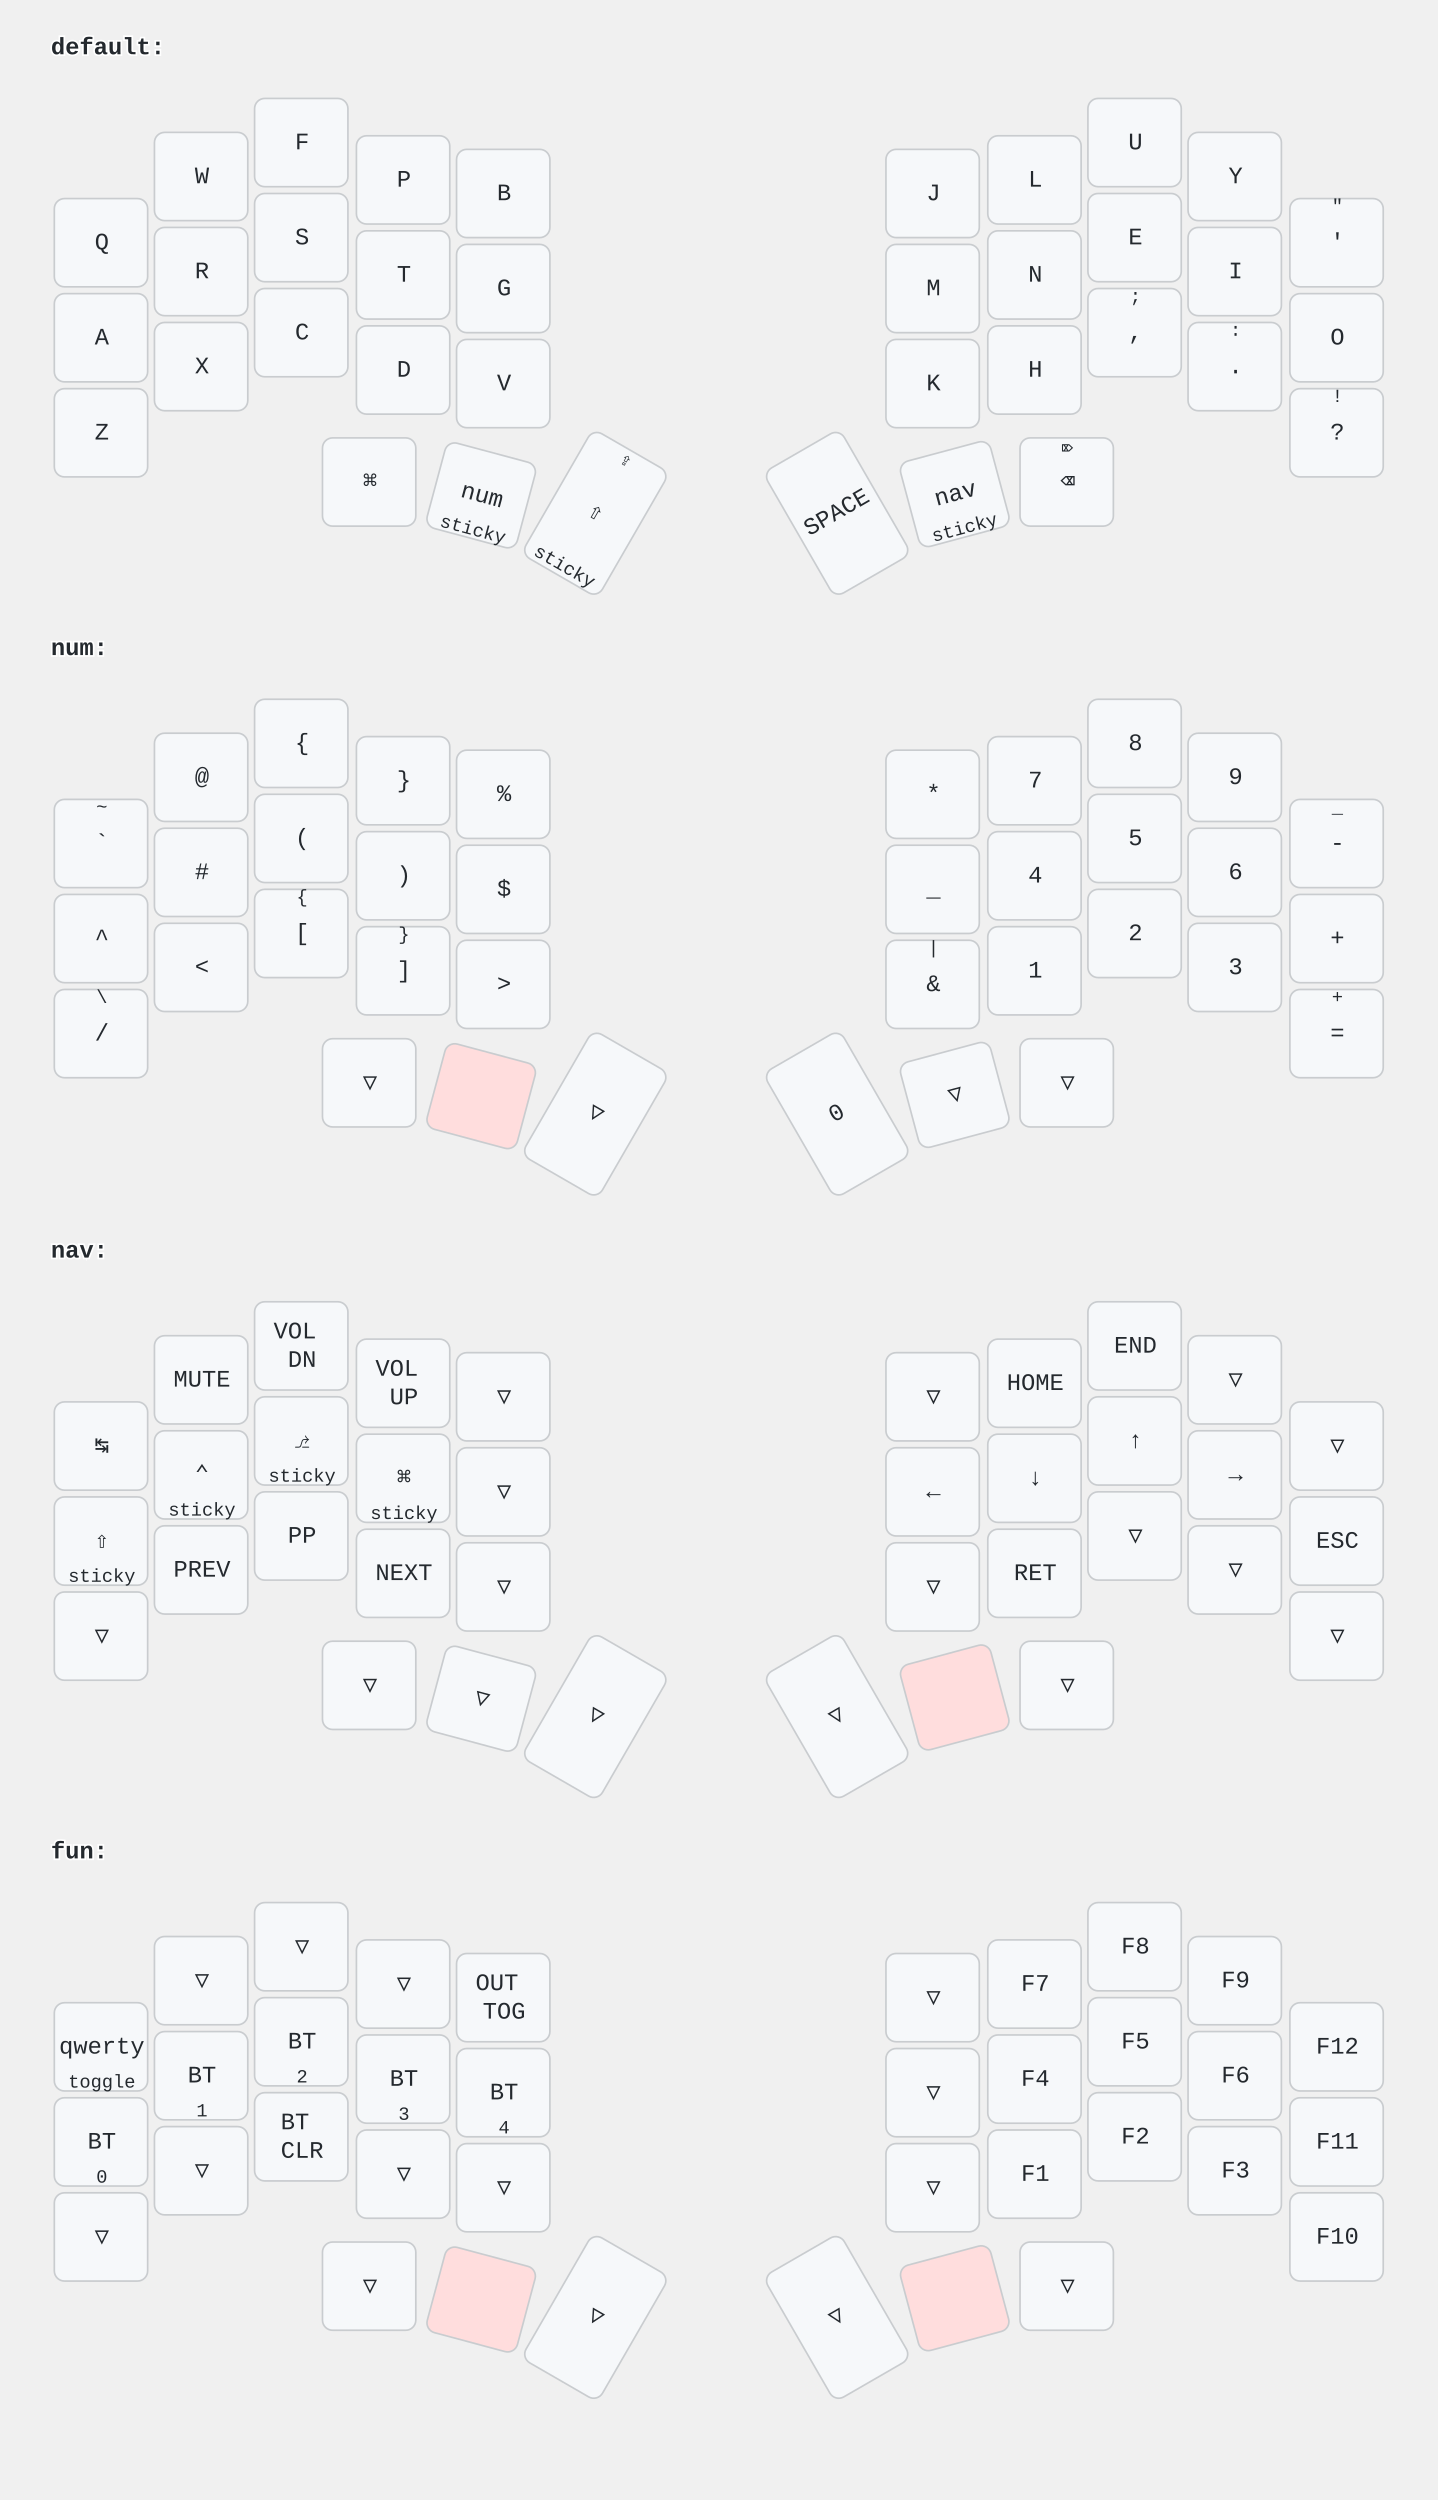
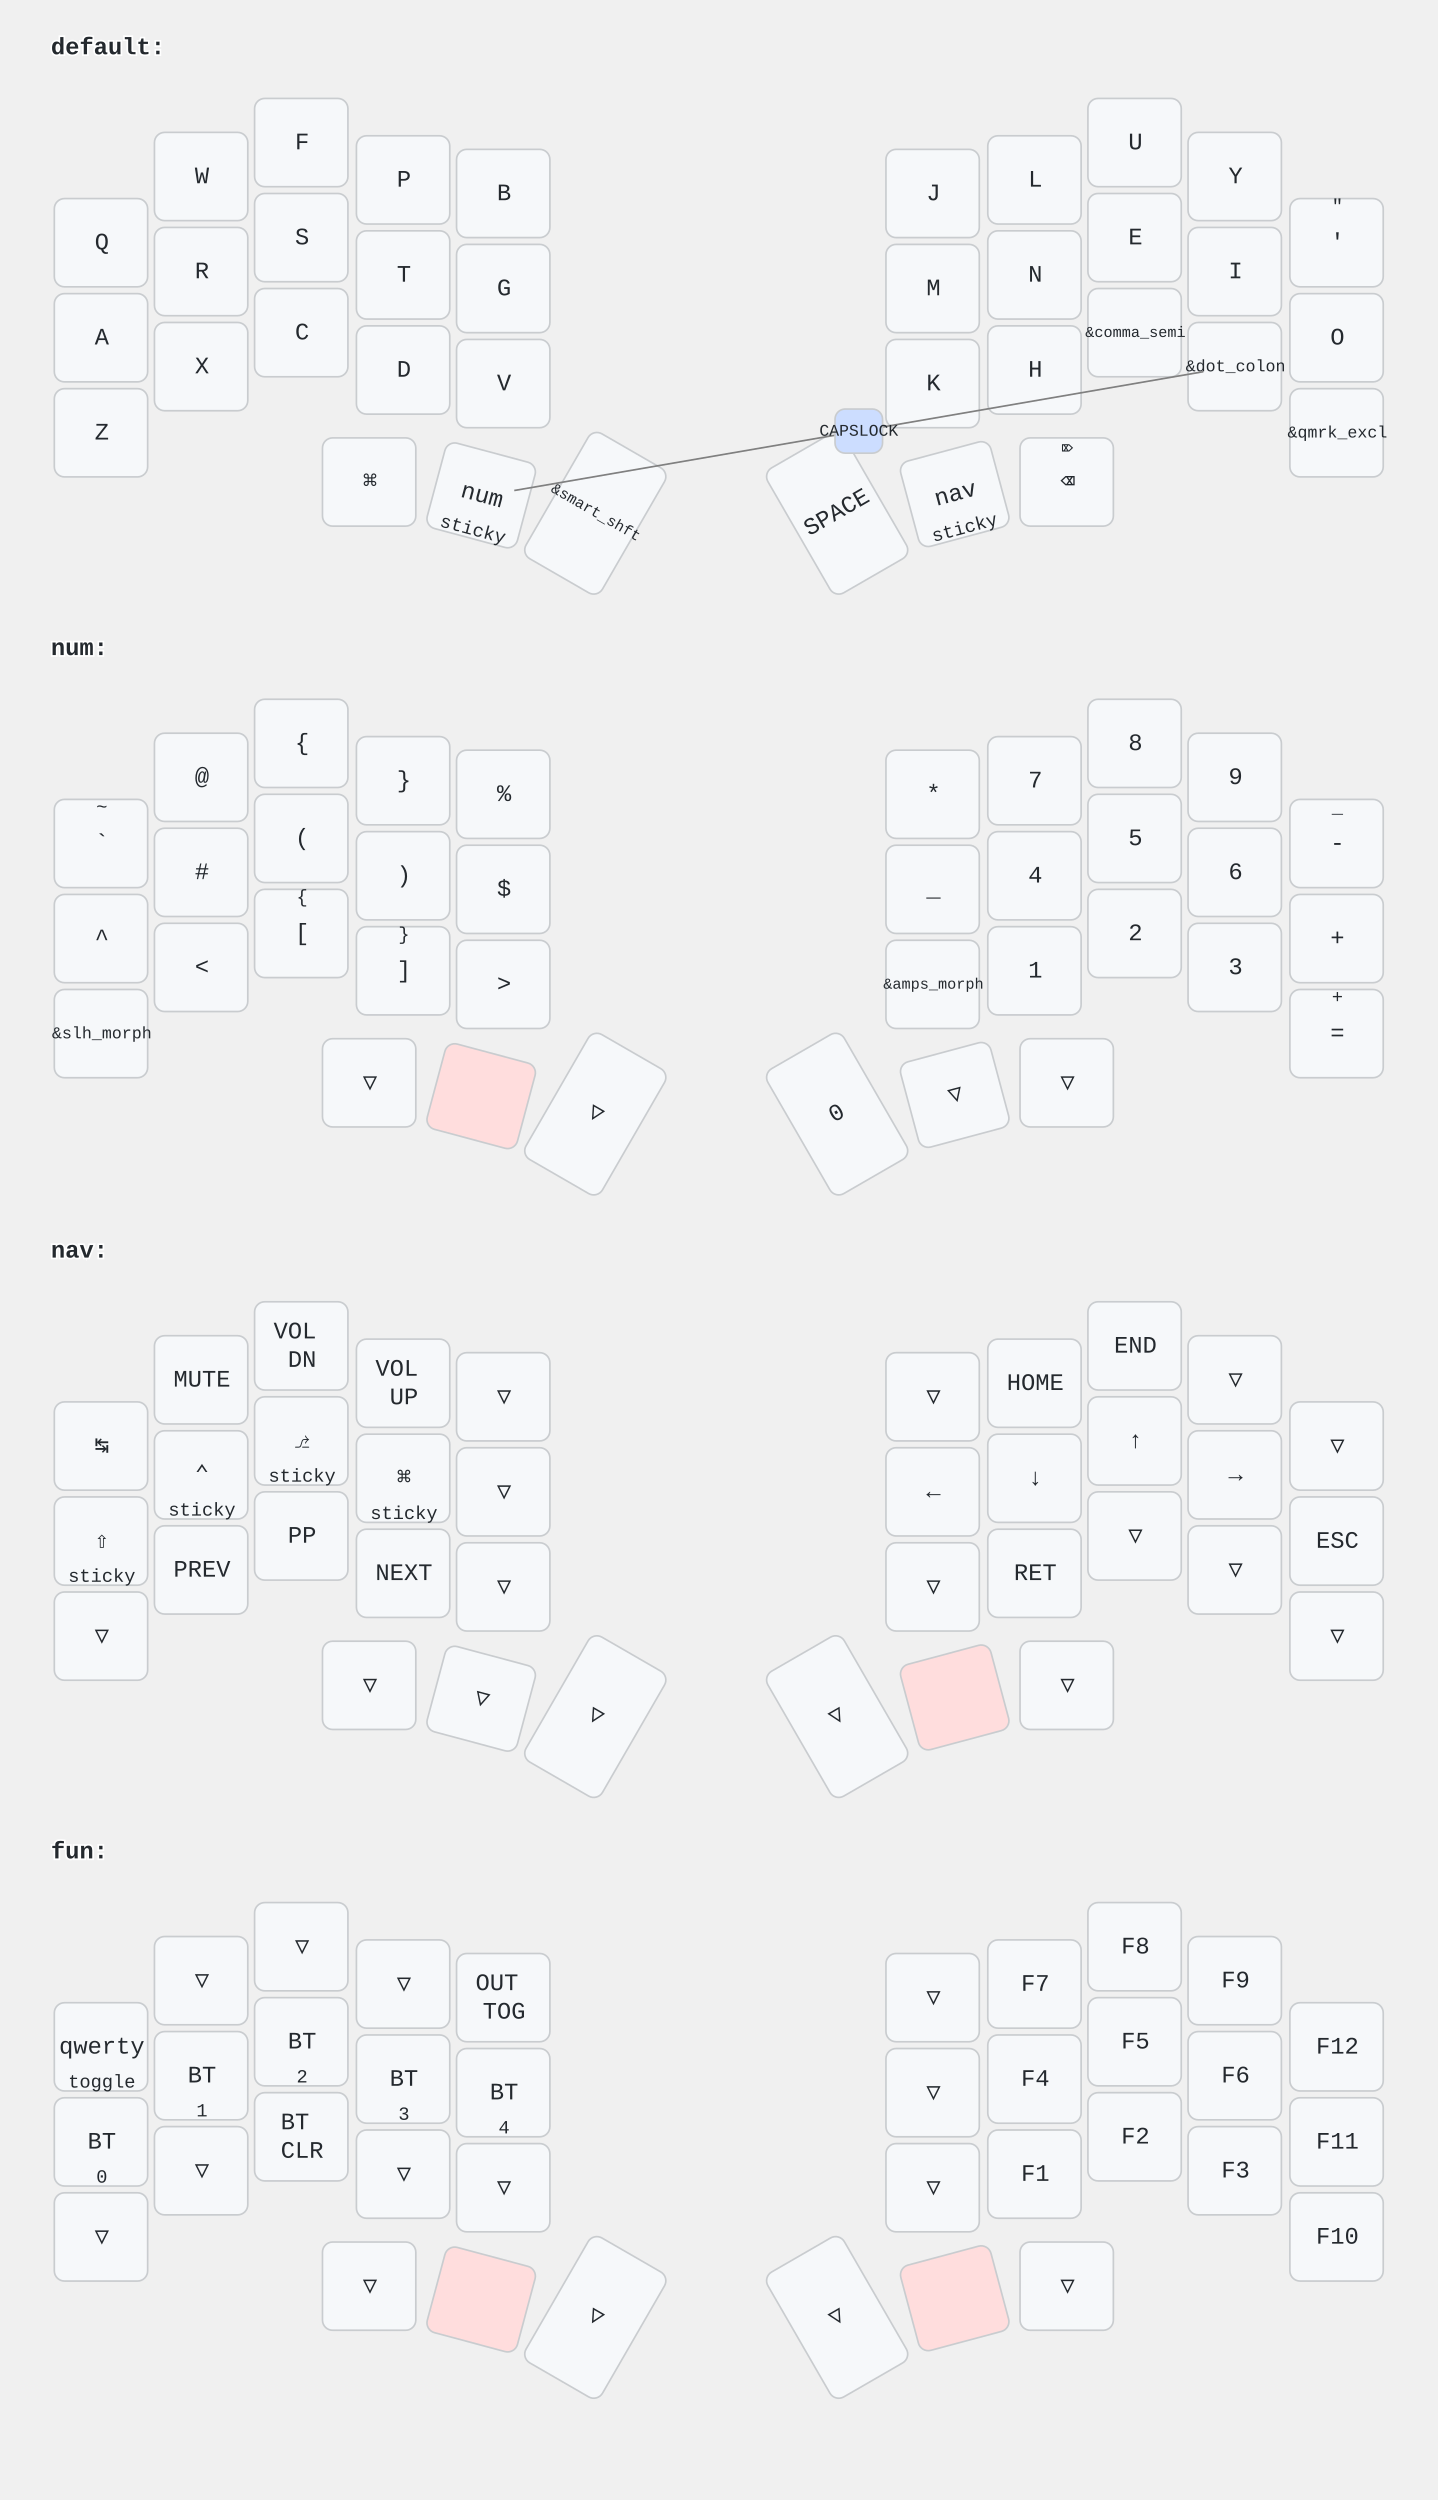
<svg xmlns="http://www.w3.org/2000/svg" width="847" height="1473" viewBox="0 0 847 1473" class="keymap">
  <style>/* font and background color specifications */
svg {
    font-family: SFMono-Regular,Consolas,Liberation Mono,Menlo,monospace;
    font-size: 14px;
    font-kerning: normal;
    text-rendering: optimizeLegibility;
    fill: #24292e;
}

/* default key styling */
rect {
    fill: #f6f8fa;
    stroke: #c9cccf;
    stroke-width: 1;
}

/* color accent for combo boxes */
rect.combo {
    fill: #cdf;
}

/* color accent for held keys */
rect.held, rect.combo.held {
    fill: #fdd;
}

/* color accent for ghost (optional) keys */
rect.ghost, rect.combo.ghost {
    fill: #ddd;
}

text {
    text-anchor: middle;
    dominant-baseline: middle;
}

/* styling for layer labels */
text.label {
    font-weight: bold;
    text-anchor: start;
    stroke: white;
    stroke-width: 2;
    paint-order: stroke;
}

/* styling for combo tap, and key hold/shifted label text */
text.combo, text.hold, text.shifted {
    font-size: 11px;
}

text.hold {
    text-anchor: middle;
    dominant-baseline: auto;
}

text.shifted {
    text-anchor: middle;
    dominant-baseline: hanging;
}

/* styling for hold/shifted label text in combo box */
text.combo.hold, text.combo.shifted {
    font-size: 8px;
}

/* styling for combo dendrons */
path {
    stroke-width: 1;
    stroke: gray;
    fill: none;
}
</style>
  <g transform="translate(30, 0)" class="layer-default">
    <text x="0" y="28" class="label">default:</text>
    <g transform="translate(0, 56)">
      <g transform="translate(30, 87)" class="key keypos-0">
        <rect rx="6" ry="6" x="-28" y="-26" width="55" height="52" class="key" />
        <text x="0" y="0" class="key tap">Q</text>
      </g>
      <g transform="translate(89, 48)" class="key keypos-1">
        <rect rx="6" ry="6" x="-28" y="-26" width="55" height="52" class="key" />
        <text x="0" y="0" class="key tap">W</text>
      </g>
      <g transform="translate(148, 28)" class="key keypos-2">
        <rect rx="6" ry="6" x="-28" y="-26" width="55" height="52" class="key" />
        <text x="0" y="0" class="key tap">F</text>
      </g>
      <g transform="translate(208, 50)" class="key keypos-3">
        <rect rx="6" ry="6" x="-28" y="-26" width="55" height="52" class="key" />
        <text x="0" y="0" class="key tap">P</text>
      </g>
      <g transform="translate(267, 58)" class="key keypos-4">
        <rect rx="6" ry="6" x="-28" y="-26" width="55" height="52" class="key" />
        <text x="0" y="0" class="key tap">B</text>
      </g>
      <g transform="translate(520, 58)" class="key keypos-5">
        <rect rx="6" ry="6" x="-28" y="-26" width="55" height="52" class="key" />
        <text x="0" y="0" class="key tap">J</text>
      </g>
      <g transform="translate(580, 50)" class="key keypos-6">
        <rect rx="6" ry="6" x="-28" y="-26" width="55" height="52" class="key" />
        <text x="0" y="0" class="key tap">L</text>
      </g>
      <g transform="translate(639, 28)" class="key keypos-7">
        <rect rx="6" ry="6" x="-28" y="-26" width="55" height="52" class="key" />
        <text x="0" y="0" class="key tap">U</text>
      </g>
      <g transform="translate(698, 48)" class="key keypos-8">
        <rect rx="6" ry="6" x="-28" y="-26" width="55" height="52" class="key" />
        <text x="0" y="0" class="key tap">Y</text>
      </g>
      <g transform="translate(758, 87)" class="key keypos-9">
        <rect rx="6" ry="6" x="-28" y="-26" width="55" height="52" class="key" />
        <text x="0" y="0" class="key tap">'</text>
        <text x="0" y="-24" class="key shifted">"</text>
      </g>
      <g transform="translate(30, 143)" class="key keypos-10">
        <rect rx="6" ry="6" x="-28" y="-26" width="55" height="52" class="key" />
        <text x="0" y="0" class="key tap">A</text>
      </g>
      <g transform="translate(89, 104)" class="key keypos-11">
        <rect rx="6" ry="6" x="-28" y="-26" width="55" height="52" class="key" />
        <text x="0" y="0" class="key tap">R</text>
      </g>
      <g transform="translate(148, 84)" class="key keypos-12">
        <rect rx="6" ry="6" x="-28" y="-26" width="55" height="52" class="key" />
        <text x="0" y="0" class="key tap">S</text>
      </g>
      <g transform="translate(208, 106)" class="key keypos-13">
        <rect rx="6" ry="6" x="-28" y="-26" width="55" height="52" class="key" />
        <text x="0" y="0" class="key tap">T</text>
      </g>
      <g transform="translate(267, 114)" class="key keypos-14">
        <rect rx="6" ry="6" x="-28" y="-26" width="55" height="52" class="key" />
        <text x="0" y="0" class="key tap">G</text>
      </g>
      <g transform="translate(520, 114)" class="key keypos-15">
        <rect rx="6" ry="6" x="-28" y="-26" width="55" height="52" class="key" />
        <text x="0" y="0" class="key tap">M</text>
      </g>
      <g transform="translate(580, 106)" class="key keypos-16">
        <rect rx="6" ry="6" x="-28" y="-26" width="55" height="52" class="key" />
        <text x="0" y="0" class="key tap">N</text>
      </g>
      <g transform="translate(639, 84)" class="key keypos-17">
        <rect rx="6" ry="6" x="-28" y="-26" width="55" height="52" class="key" />
        <text x="0" y="0" class="key tap">E</text>
      </g>
      <g transform="translate(698, 104)" class="key keypos-18">
        <rect rx="6" ry="6" x="-28" y="-26" width="55" height="52" class="key" />
        <text x="0" y="0" class="key tap">I</text>
      </g>
      <g transform="translate(758, 143)" class="key keypos-19">
        <rect rx="6" ry="6" x="-28" y="-26" width="55" height="52" class="key" />
        <text x="0" y="0" class="key tap">O</text>
      </g>
      <g transform="translate(30, 199)" class="key keypos-20">
        <rect rx="6" ry="6" x="-28" y="-26" width="55" height="52" class="key" />
        <text x="0" y="0" class="key tap">Z</text>
      </g>
      <g transform="translate(89, 160)" class="key keypos-21">
        <rect rx="6" ry="6" x="-28" y="-26" width="55" height="52" class="key" />
        <text x="0" y="0" class="key tap">X</text>
      </g>
      <g transform="translate(148, 140)" class="key keypos-22">
        <rect rx="6" ry="6" x="-28" y="-26" width="55" height="52" class="key" />
        <text x="0" y="0" class="key tap">C</text>
      </g>
      <g transform="translate(208, 162)" class="key keypos-23">
        <rect rx="6" ry="6" x="-28" y="-26" width="55" height="52" class="key" />
        <text x="0" y="0" class="key tap">D</text>
      </g>
      <g transform="translate(267, 170)" class="key keypos-24">
        <rect rx="6" ry="6" x="-28" y="-26" width="55" height="52" class="key" />
        <text x="0" y="0" class="key tap">V</text>
      </g>
      <g transform="translate(520, 170)" class="key keypos-25">
        <rect rx="6" ry="6" x="-28" y="-26" width="55" height="52" class="key" />
        <text x="0" y="0" class="key tap">K</text>
      </g>
      <g transform="translate(580, 162)" class="key keypos-26">
        <rect rx="6" ry="6" x="-28" y="-26" width="55" height="52" class="key" />
        <text x="0" y="0" class="key tap">H</text>
      </g>
      <g transform="translate(639, 140)" class="key keypos-27">
        <rect rx="6" ry="6" x="-28" y="-26" width="55" height="52" class="key" />
-         <text x="0" y="0" class="key tap">,</text>
-         <text x="0" y="-24" class="key shifted">;</text>
+         <text x="0" y="0" class="key tap">
+           <tspan style="font-size: 64%">&amp;comma_semi</tspan>
+         </text>
      </g>
      <g transform="translate(698, 160)" class="key keypos-28">
        <rect rx="6" ry="6" x="-28" y="-26" width="55" height="52" class="key" />
-         <text x="0" y="0" class="key tap">.</text>
-         <text x="0" y="-24" class="key shifted">:</text>
+         <text x="0" y="0" class="key tap">
+           <tspan style="font-size: 70%">&amp;dot_colon</tspan>
+         </text>
      </g>
      <g transform="translate(758, 199)" class="key keypos-29">
        <rect rx="6" ry="6" x="-28" y="-26" width="55" height="52" class="key" />
-         <text x="0" y="0" class="key tap">?</text>
-         <text x="0" y="-24" class="key shifted">!</text>
+         <text x="0" y="0" class="key tap">
+           <tspan style="font-size: 70%">&amp;qmrk_excl</tspan>
+         </text>
      </g>
      <g transform="translate(188, 228)" class="key keypos-30">
        <rect rx="6" ry="6" x="-28" y="-26" width="55" height="52" class="key" />
        <text x="0" y="0" class="key tap">⌘</text>
      </g>
      <g transform="translate(254, 236) rotate(15.0)" class="key keypos-31">
        <rect rx="6" ry="6" x="-28" y="-26" width="55" height="52" class="key" />
        <text x="0" y="0" class="key tap">num</text>
        <text x="0" y="24" class="key hold">sticky</text>
      </g>
      <g transform="translate(321, 246) rotate(30.0)" class="key keypos-32">
        <rect rx="6" ry="6" x="-26" y="-42" width="52" height="85" class="key" />
-         <text x="0" y="0" class="key tap">⇧</text>
-         <text x="0" y="40" class="key hold">sticky</text>
-         <text x="0" y="-40" class="key shifted">⇪</text>
+         <text x="0" y="0" class="key tap">
+           <tspan style="font-size: 64%">&amp;smart_shft</tspan>
+         </text>
      </g>
      <g transform="translate(463, 246) rotate(-30.0)" class="key keypos-33">
        <rect rx="6" ry="6" x="-26" y="-42" width="52" height="85" class="key" />
        <text x="0" y="0" class="key tap">SPACE</text>
      </g>
      <g transform="translate(533, 235) rotate(-15.0)" class="key keypos-34">
        <rect rx="6" ry="6" x="-28" y="-26" width="55" height="52" class="key" />
        <text x="0" y="0" class="key tap">nav</text>
        <text x="0" y="24" class="key hold">sticky</text>
      </g>
      <g transform="translate(599, 228)" class="key keypos-35">
        <rect rx="6" ry="6" x="-28" y="-26" width="55" height="52" class="key" />
        <text x="0" y="0" class="key tap">⌫</text>
        <text x="0" y="-24" class="key shifted">⌦</text>
+       </g>
+       <g class="combo combopos-0">
+         <path d="M476,198 l203,-35" class="combo" />
+         <path d="M476,198 l-203,35" class="combo" />
+         <rect rx="6" ry="6" x="462" y="185" width="28" height="26" class="combo" />
+         <text x="476" y="198" class="combo tap">
+           <tspan style="font-size: 88%">CAPSLOCK</tspan>
+         </text>
      </g>
    </g>
  </g>
  <g transform="translate(30, 354)" class="layer-num">
    <text x="0" y="28" class="label">num:</text>
    <g transform="translate(0, 56)">
      <g transform="translate(30, 87)" class="key keypos-0">
        <rect rx="6" ry="6" x="-28" y="-26" width="55" height="52" class="key" />
        <text x="0" y="0" class="key tap">`</text>
        <text x="0" y="-24" class="key shifted">~</text>
      </g>
      <g transform="translate(89, 48)" class="key keypos-1">
        <rect rx="6" ry="6" x="-28" y="-26" width="55" height="52" class="key" />
        <text x="0" y="0" class="key tap">@</text>
      </g>
      <g transform="translate(148, 28)" class="key keypos-2">
        <rect rx="6" ry="6" x="-28" y="-26" width="55" height="52" class="key" />
        <text x="0" y="0" class="key tap">{</text>
      </g>
      <g transform="translate(208, 50)" class="key keypos-3">
        <rect rx="6" ry="6" x="-28" y="-26" width="55" height="52" class="key" />
        <text x="0" y="0" class="key tap">}</text>
      </g>
      <g transform="translate(267, 58)" class="key keypos-4">
        <rect rx="6" ry="6" x="-28" y="-26" width="55" height="52" class="key" />
        <text x="0" y="0" class="key tap">%</text>
      </g>
      <g transform="translate(520, 58)" class="key keypos-5">
        <rect rx="6" ry="6" x="-28" y="-26" width="55" height="52" class="key" />
        <text x="0" y="0" class="key tap">*</text>
      </g>
      <g transform="translate(580, 50)" class="key keypos-6">
        <rect rx="6" ry="6" x="-28" y="-26" width="55" height="52" class="key" />
        <text x="0" y="0" class="key tap">7</text>
      </g>
      <g transform="translate(639, 28)" class="key keypos-7">
        <rect rx="6" ry="6" x="-28" y="-26" width="55" height="52" class="key" />
        <text x="0" y="0" class="key tap">8</text>
      </g>
      <g transform="translate(698, 48)" class="key keypos-8">
        <rect rx="6" ry="6" x="-28" y="-26" width="55" height="52" class="key" />
        <text x="0" y="0" class="key tap">9</text>
      </g>
      <g transform="translate(758, 87)" class="key keypos-9">
        <rect rx="6" ry="6" x="-28" y="-26" width="55" height="52" class="key" />
        <text x="0" y="0" class="key tap">-</text>
        <text x="0" y="-24" class="key shifted">_</text>
      </g>
      <g transform="translate(30, 143)" class="key keypos-10">
        <rect rx="6" ry="6" x="-28" y="-26" width="55" height="52" class="key" />
        <text x="0" y="0" class="key tap">^</text>
      </g>
      <g transform="translate(89, 104)" class="key keypos-11">
        <rect rx="6" ry="6" x="-28" y="-26" width="55" height="52" class="key" />
        <text x="0" y="0" class="key tap">#</text>
      </g>
      <g transform="translate(148, 84)" class="key keypos-12">
        <rect rx="6" ry="6" x="-28" y="-26" width="55" height="52" class="key" />
        <text x="0" y="0" class="key tap">(</text>
      </g>
      <g transform="translate(208, 106)" class="key keypos-13">
        <rect rx="6" ry="6" x="-28" y="-26" width="55" height="52" class="key" />
        <text x="0" y="0" class="key tap">)</text>
      </g>
      <g transform="translate(267, 114)" class="key keypos-14">
        <rect rx="6" ry="6" x="-28" y="-26" width="55" height="52" class="key" />
        <text x="0" y="0" class="key tap">$</text>
      </g>
      <g transform="translate(520, 114)" class="key keypos-15">
        <rect rx="6" ry="6" x="-28" y="-26" width="55" height="52" class="key" />
        <text x="0" y="0" class="key tap">_</text>
      </g>
      <g transform="translate(580, 106)" class="key keypos-16">
        <rect rx="6" ry="6" x="-28" y="-26" width="55" height="52" class="key" />
        <text x="0" y="0" class="key tap">4</text>
      </g>
      <g transform="translate(639, 84)" class="key keypos-17">
        <rect rx="6" ry="6" x="-28" y="-26" width="55" height="52" class="key" />
        <text x="0" y="0" class="key tap">5</text>
      </g>
      <g transform="translate(698, 104)" class="key keypos-18">
        <rect rx="6" ry="6" x="-28" y="-26" width="55" height="52" class="key" />
        <text x="0" y="0" class="key tap">6</text>
      </g>
      <g transform="translate(758, 143)" class="key keypos-19">
        <rect rx="6" ry="6" x="-28" y="-26" width="55" height="52" class="key" />
        <text x="0" y="0" class="key tap">+</text>
      </g>
      <g transform="translate(30, 199)" class="key keypos-20">
        <rect rx="6" ry="6" x="-28" y="-26" width="55" height="52" class="key" />
-         <text x="0" y="0" class="key tap">/</text>
-         <text x="0" y="-24" class="key shifted">\</text>
+         <text x="0" y="0" class="key tap">
+           <tspan style="font-size: 70%">&amp;slh_morph</tspan>
+         </text>
      </g>
      <g transform="translate(89, 160)" class="key keypos-21">
        <rect rx="6" ry="6" x="-28" y="-26" width="55" height="52" class="key" />
        <text x="0" y="0" class="key tap">&lt;</text>
      </g>
      <g transform="translate(148, 140)" class="key keypos-22">
        <rect rx="6" ry="6" x="-28" y="-26" width="55" height="52" class="key" />
        <text x="0" y="0" class="key tap">[</text>
        <text x="0" y="-24" class="key shifted">{</text>
      </g>
      <g transform="translate(208, 162)" class="key keypos-23">
        <rect rx="6" ry="6" x="-28" y="-26" width="55" height="52" class="key" />
        <text x="0" y="0" class="key tap">]</text>
        <text x="0" y="-24" class="key shifted">}</text>
      </g>
      <g transform="translate(267, 170)" class="key keypos-24">
        <rect rx="6" ry="6" x="-28" y="-26" width="55" height="52" class="key" />
        <text x="0" y="0" class="key tap">&gt;</text>
      </g>
      <g transform="translate(520, 170)" class="key keypos-25">
        <rect rx="6" ry="6" x="-28" y="-26" width="55" height="52" class="key" />
-         <text x="0" y="0" class="key tap">&amp;</text>
-         <text x="0" y="-24" class="key shifted">|</text>
+         <text x="0" y="0" class="key tap">
+           <tspan style="font-size: 64%">&amp;amps_morph</tspan>
+         </text>
      </g>
      <g transform="translate(580, 162)" class="key keypos-26">
        <rect rx="6" ry="6" x="-28" y="-26" width="55" height="52" class="key" />
        <text x="0" y="0" class="key tap">1</text>
      </g>
      <g transform="translate(639, 140)" class="key keypos-27">
        <rect rx="6" ry="6" x="-28" y="-26" width="55" height="52" class="key" />
        <text x="0" y="0" class="key tap">2</text>
      </g>
      <g transform="translate(698, 160)" class="key keypos-28">
        <rect rx="6" ry="6" x="-28" y="-26" width="55" height="52" class="key" />
        <text x="0" y="0" class="key tap">3</text>
      </g>
      <g transform="translate(758, 199)" class="key keypos-29">
        <rect rx="6" ry="6" x="-28" y="-26" width="55" height="52" class="key" />
        <text x="0" y="0" class="key tap">=</text>
        <text x="0" y="-24" class="key shifted">+</text>
      </g>
      <g transform="translate(188, 228)" class="key trans keypos-30">
        <rect rx="6" ry="6" x="-28" y="-26" width="55" height="52" class="key trans" />
        <text x="0" y="0" class="key trans tap">▽</text>
      </g>
      <g transform="translate(254, 236) rotate(15.0)" class="key held keypos-31">
        <rect rx="6" ry="6" x="-28" y="-26" width="55" height="52" class="key held" />
      </g>
      <g transform="translate(321, 246) rotate(30.0)" class="key trans keypos-32">
        <rect rx="6" ry="6" x="-26" y="-42" width="52" height="85" class="key trans" />
        <text x="0" y="0" class="key trans tap">▽</text>
      </g>
      <g transform="translate(463, 246) rotate(-30.0)" class="key keypos-33">
        <rect rx="6" ry="6" x="-26" y="-42" width="52" height="85" class="key" />
        <text x="0" y="0" class="key tap">0</text>
      </g>
      <g transform="translate(533, 235) rotate(-15.0)" class="key trans keypos-34">
        <rect rx="6" ry="6" x="-28" y="-26" width="55" height="52" class="key trans" />
        <text x="0" y="0" class="key trans tap">▽</text>
      </g>
      <g transform="translate(599, 228)" class="key trans keypos-35">
        <rect rx="6" ry="6" x="-28" y="-26" width="55" height="52" class="key trans" />
        <text x="0" y="0" class="key trans tap">▽</text>
      </g>
    </g>
  </g>
  <g transform="translate(30, 709)" class="layer-nav">
    <text x="0" y="28" class="label">nav:</text>
    <g transform="translate(0, 56)">
      <g transform="translate(30, 87)" class="key keypos-0">
        <rect rx="6" ry="6" x="-28" y="-26" width="55" height="52" class="key" />
        <text x="0" y="0" class="key tap">↹</text>
      </g>
      <g transform="translate(89, 48)" class="key keypos-1">
        <rect rx="6" ry="6" x="-28" y="-26" width="55" height="52" class="key" />
        <text x="0" y="0" class="key tap">MUTE</text>
      </g>
      <g transform="translate(148, 28)" class="key keypos-2">
        <rect rx="6" ry="6" x="-28" y="-26" width="55" height="52" class="key" />
        <text x="0" y="0" class="key tap">
          <tspan x="0" dy="-0.6em">VOL</tspan>
          <tspan x="0" dy="1.2em">DN</tspan>
        </text>
      </g>
      <g transform="translate(208, 50)" class="key keypos-3">
        <rect rx="6" ry="6" x="-28" y="-26" width="55" height="52" class="key" />
        <text x="0" y="0" class="key tap">
          <tspan x="0" dy="-0.6em">VOL</tspan>
          <tspan x="0" dy="1.2em">UP</tspan>
        </text>
      </g>
      <g transform="translate(267, 58)" class="key trans keypos-4">
        <rect rx="6" ry="6" x="-28" y="-26" width="55" height="52" class="key trans" />
        <text x="0" y="0" class="key trans tap">▽</text>
      </g>
      <g transform="translate(520, 58)" class="key trans keypos-5">
        <rect rx="6" ry="6" x="-28" y="-26" width="55" height="52" class="key trans" />
        <text x="0" y="0" class="key trans tap">▽</text>
      </g>
      <g transform="translate(580, 50)" class="key keypos-6">
        <rect rx="6" ry="6" x="-28" y="-26" width="55" height="52" class="key" />
        <text x="0" y="0" class="key tap">HOME</text>
      </g>
      <g transform="translate(639, 28)" class="key keypos-7">
        <rect rx="6" ry="6" x="-28" y="-26" width="55" height="52" class="key" />
        <text x="0" y="0" class="key tap">END</text>
      </g>
      <g transform="translate(698, 48)" class="key trans keypos-8">
        <rect rx="6" ry="6" x="-28" y="-26" width="55" height="52" class="key trans" />
        <text x="0" y="0" class="key trans tap">▽</text>
      </g>
      <g transform="translate(758, 87)" class="key trans keypos-9">
        <rect rx="6" ry="6" x="-28" y="-26" width="55" height="52" class="key trans" />
        <text x="0" y="0" class="key trans tap">▽</text>
      </g>
      <g transform="translate(30, 143)" class="key keypos-10">
        <rect rx="6" ry="6" x="-28" y="-26" width="55" height="52" class="key" />
        <text x="0" y="0" class="key tap">⇧</text>
        <text x="0" y="24" class="key hold">sticky</text>
      </g>
      <g transform="translate(89, 104)" class="key keypos-11">
        <rect rx="6" ry="6" x="-28" y="-26" width="55" height="52" class="key" />
        <text x="0" y="0" class="key tap">⌃</text>
        <text x="0" y="24" class="key hold">sticky</text>
      </g>
      <g transform="translate(148, 84)" class="key keypos-12">
        <rect rx="6" ry="6" x="-28" y="-26" width="55" height="52" class="key" />
        <text x="0" y="0" class="key tap">⎇</text>
        <text x="0" y="24" class="key hold">sticky</text>
      </g>
      <g transform="translate(208, 106)" class="key keypos-13">
        <rect rx="6" ry="6" x="-28" y="-26" width="55" height="52" class="key" />
        <text x="0" y="0" class="key tap">⌘</text>
        <text x="0" y="24" class="key hold">sticky</text>
      </g>
      <g transform="translate(267, 114)" class="key trans keypos-14">
        <rect rx="6" ry="6" x="-28" y="-26" width="55" height="52" class="key trans" />
        <text x="0" y="0" class="key trans tap">▽</text>
      </g>
      <g transform="translate(520, 114)" class="key keypos-15">
        <rect rx="6" ry="6" x="-28" y="-26" width="55" height="52" class="key" />
        <text x="0" y="0" class="key tap">←</text>
      </g>
      <g transform="translate(580, 106)" class="key keypos-16">
        <rect rx="6" ry="6" x="-28" y="-26" width="55" height="52" class="key" />
        <text x="0" y="0" class="key tap">↓</text>
      </g>
      <g transform="translate(639, 84)" class="key keypos-17">
        <rect rx="6" ry="6" x="-28" y="-26" width="55" height="52" class="key" />
        <text x="0" y="0" class="key tap">↑</text>
      </g>
      <g transform="translate(698, 104)" class="key keypos-18">
        <rect rx="6" ry="6" x="-28" y="-26" width="55" height="52" class="key" />
        <text x="0" y="0" class="key tap">→</text>
      </g>
      <g transform="translate(758, 143)" class="key keypos-19">
        <rect rx="6" ry="6" x="-28" y="-26" width="55" height="52" class="key" />
        <text x="0" y="0" class="key tap">ESC</text>
      </g>
      <g transform="translate(30, 199)" class="key trans keypos-20">
        <rect rx="6" ry="6" x="-28" y="-26" width="55" height="52" class="key trans" />
        <text x="0" y="0" class="key trans tap">▽</text>
      </g>
      <g transform="translate(89, 160)" class="key keypos-21">
        <rect rx="6" ry="6" x="-28" y="-26" width="55" height="52" class="key" />
        <text x="0" y="0" class="key tap">PREV</text>
      </g>
      <g transform="translate(148, 140)" class="key keypos-22">
        <rect rx="6" ry="6" x="-28" y="-26" width="55" height="52" class="key" />
        <text x="0" y="0" class="key tap">PP</text>
      </g>
      <g transform="translate(208, 162)" class="key keypos-23">
        <rect rx="6" ry="6" x="-28" y="-26" width="55" height="52" class="key" />
        <text x="0" y="0" class="key tap">NEXT</text>
      </g>
      <g transform="translate(267, 170)" class="key trans keypos-24">
        <rect rx="6" ry="6" x="-28" y="-26" width="55" height="52" class="key trans" />
        <text x="0" y="0" class="key trans tap">▽</text>
      </g>
      <g transform="translate(520, 170)" class="key trans keypos-25">
        <rect rx="6" ry="6" x="-28" y="-26" width="55" height="52" class="key trans" />
        <text x="0" y="0" class="key trans tap">▽</text>
      </g>
      <g transform="translate(580, 162)" class="key keypos-26">
        <rect rx="6" ry="6" x="-28" y="-26" width="55" height="52" class="key" />
        <text x="0" y="0" class="key tap">RET</text>
      </g>
      <g transform="translate(639, 140)" class="key trans keypos-27">
        <rect rx="6" ry="6" x="-28" y="-26" width="55" height="52" class="key trans" />
        <text x="0" y="0" class="key trans tap">▽</text>
      </g>
      <g transform="translate(698, 160)" class="key trans keypos-28">
        <rect rx="6" ry="6" x="-28" y="-26" width="55" height="52" class="key trans" />
        <text x="0" y="0" class="key trans tap">▽</text>
      </g>
      <g transform="translate(758, 199)" class="key trans keypos-29">
        <rect rx="6" ry="6" x="-28" y="-26" width="55" height="52" class="key trans" />
        <text x="0" y="0" class="key trans tap">▽</text>
      </g>
      <g transform="translate(188, 228)" class="key trans keypos-30">
        <rect rx="6" ry="6" x="-28" y="-26" width="55" height="52" class="key trans" />
        <text x="0" y="0" class="key trans tap">▽</text>
      </g>
      <g transform="translate(254, 236) rotate(15.0)" class="key trans keypos-31">
        <rect rx="6" ry="6" x="-28" y="-26" width="55" height="52" class="key trans" />
        <text x="0" y="0" class="key trans tap">▽</text>
      </g>
      <g transform="translate(321, 246) rotate(30.0)" class="key trans keypos-32">
        <rect rx="6" ry="6" x="-26" y="-42" width="52" height="85" class="key trans" />
        <text x="0" y="0" class="key trans tap">▽</text>
      </g>
      <g transform="translate(463, 246) rotate(-30.0)" class="key trans keypos-33">
        <rect rx="6" ry="6" x="-26" y="-42" width="52" height="85" class="key trans" />
        <text x="0" y="0" class="key trans tap">▽</text>
      </g>
      <g transform="translate(533, 235) rotate(-15.0)" class="key held keypos-34">
        <rect rx="6" ry="6" x="-28" y="-26" width="55" height="52" class="key held" />
      </g>
      <g transform="translate(599, 228)" class="key trans keypos-35">
        <rect rx="6" ry="6" x="-28" y="-26" width="55" height="52" class="key trans" />
        <text x="0" y="0" class="key trans tap">▽</text>
      </g>
    </g>
  </g>
  <g transform="translate(30, 1063)" class="layer-fun">
    <text x="0" y="28" class="label">fun:</text>
    <g transform="translate(0, 56)">
      <g transform="translate(30, 87)" class="key keypos-0">
        <rect rx="6" ry="6" x="-28" y="-26" width="55" height="52" class="key" />
        <text x="0" y="0" class="key tap">qwerty</text>
        <text x="0" y="24" class="key hold">toggle</text>
      </g>
      <g transform="translate(89, 48)" class="key trans keypos-1">
        <rect rx="6" ry="6" x="-28" y="-26" width="55" height="52" class="key trans" />
        <text x="0" y="0" class="key trans tap">▽</text>
      </g>
      <g transform="translate(148, 28)" class="key trans keypos-2">
        <rect rx="6" ry="6" x="-28" y="-26" width="55" height="52" class="key trans" />
        <text x="0" y="0" class="key trans tap">▽</text>
      </g>
      <g transform="translate(208, 50)" class="key trans keypos-3">
        <rect rx="6" ry="6" x="-28" y="-26" width="55" height="52" class="key trans" />
        <text x="0" y="0" class="key trans tap">▽</text>
      </g>
      <g transform="translate(267, 58)" class="key keypos-4">
        <rect rx="6" ry="6" x="-28" y="-26" width="55" height="52" class="key" />
        <text x="0" y="0" class="key tap">
          <tspan x="0" dy="-0.6em">OUT</tspan>
          <tspan x="0" dy="1.2em">TOG</tspan>
        </text>
      </g>
      <g transform="translate(520, 58)" class="key trans keypos-5">
        <rect rx="6" ry="6" x="-28" y="-26" width="55" height="52" class="key trans" />
        <text x="0" y="0" class="key trans tap">▽</text>
      </g>
      <g transform="translate(580, 50)" class="key keypos-6">
        <rect rx="6" ry="6" x="-28" y="-26" width="55" height="52" class="key" />
        <text x="0" y="0" class="key tap">F7</text>
      </g>
      <g transform="translate(639, 28)" class="key keypos-7">
        <rect rx="6" ry="6" x="-28" y="-26" width="55" height="52" class="key" />
        <text x="0" y="0" class="key tap">F8</text>
      </g>
      <g transform="translate(698, 48)" class="key keypos-8">
        <rect rx="6" ry="6" x="-28" y="-26" width="55" height="52" class="key" />
        <text x="0" y="0" class="key tap">F9</text>
      </g>
      <g transform="translate(758, 87)" class="key keypos-9">
        <rect rx="6" ry="6" x="-28" y="-26" width="55" height="52" class="key" />
        <text x="0" y="0" class="key tap">F12</text>
      </g>
      <g transform="translate(30, 143)" class="key keypos-10">
        <rect rx="6" ry="6" x="-28" y="-26" width="55" height="52" class="key" />
        <text x="0" y="0" class="key tap">BT</text>
        <text x="0" y="24" class="key hold">0</text>
      </g>
      <g transform="translate(89, 104)" class="key keypos-11">
        <rect rx="6" ry="6" x="-28" y="-26" width="55" height="52" class="key" />
        <text x="0" y="0" class="key tap">BT</text>
        <text x="0" y="24" class="key hold">1</text>
      </g>
      <g transform="translate(148, 84)" class="key keypos-12">
        <rect rx="6" ry="6" x="-28" y="-26" width="55" height="52" class="key" />
        <text x="0" y="0" class="key tap">BT</text>
        <text x="0" y="24" class="key hold">2</text>
      </g>
      <g transform="translate(208, 106)" class="key keypos-13">
        <rect rx="6" ry="6" x="-28" y="-26" width="55" height="52" class="key" />
        <text x="0" y="0" class="key tap">BT</text>
        <text x="0" y="24" class="key hold">3</text>
      </g>
      <g transform="translate(267, 114)" class="key keypos-14">
        <rect rx="6" ry="6" x="-28" y="-26" width="55" height="52" class="key" />
        <text x="0" y="0" class="key tap">BT</text>
        <text x="0" y="24" class="key hold">4</text>
      </g>
      <g transform="translate(520, 114)" class="key trans keypos-15">
        <rect rx="6" ry="6" x="-28" y="-26" width="55" height="52" class="key trans" />
        <text x="0" y="0" class="key trans tap">▽</text>
      </g>
      <g transform="translate(580, 106)" class="key keypos-16">
        <rect rx="6" ry="6" x="-28" y="-26" width="55" height="52" class="key" />
        <text x="0" y="0" class="key tap">F4</text>
      </g>
      <g transform="translate(639, 84)" class="key keypos-17">
        <rect rx="6" ry="6" x="-28" y="-26" width="55" height="52" class="key" />
        <text x="0" y="0" class="key tap">F5</text>
      </g>
      <g transform="translate(698, 104)" class="key keypos-18">
        <rect rx="6" ry="6" x="-28" y="-26" width="55" height="52" class="key" />
        <text x="0" y="0" class="key tap">F6</text>
      </g>
      <g transform="translate(758, 143)" class="key keypos-19">
        <rect rx="6" ry="6" x="-28" y="-26" width="55" height="52" class="key" />
        <text x="0" y="0" class="key tap">F11</text>
      </g>
      <g transform="translate(30, 199)" class="key trans keypos-20">
        <rect rx="6" ry="6" x="-28" y="-26" width="55" height="52" class="key trans" />
        <text x="0" y="0" class="key trans tap">▽</text>
      </g>
      <g transform="translate(89, 160)" class="key trans keypos-21">
        <rect rx="6" ry="6" x="-28" y="-26" width="55" height="52" class="key trans" />
        <text x="0" y="0" class="key trans tap">▽</text>
      </g>
      <g transform="translate(148, 140)" class="key keypos-22">
        <rect rx="6" ry="6" x="-28" y="-26" width="55" height="52" class="key" />
        <text x="0" y="0" class="key tap">
          <tspan x="0" dy="-0.6em">BT</tspan>
          <tspan x="0" dy="1.2em">CLR</tspan>
        </text>
      </g>
      <g transform="translate(208, 162)" class="key trans keypos-23">
        <rect rx="6" ry="6" x="-28" y="-26" width="55" height="52" class="key trans" />
        <text x="0" y="0" class="key trans tap">▽</text>
      </g>
      <g transform="translate(267, 170)" class="key trans keypos-24">
        <rect rx="6" ry="6" x="-28" y="-26" width="55" height="52" class="key trans" />
        <text x="0" y="0" class="key trans tap">▽</text>
      </g>
      <g transform="translate(520, 170)" class="key trans keypos-25">
        <rect rx="6" ry="6" x="-28" y="-26" width="55" height="52" class="key trans" />
        <text x="0" y="0" class="key trans tap">▽</text>
      </g>
      <g transform="translate(580, 162)" class="key keypos-26">
        <rect rx="6" ry="6" x="-28" y="-26" width="55" height="52" class="key" />
        <text x="0" y="0" class="key tap">F1</text>
      </g>
      <g transform="translate(639, 140)" class="key keypos-27">
        <rect rx="6" ry="6" x="-28" y="-26" width="55" height="52" class="key" />
        <text x="0" y="0" class="key tap">F2</text>
      </g>
      <g transform="translate(698, 160)" class="key keypos-28">
        <rect rx="6" ry="6" x="-28" y="-26" width="55" height="52" class="key" />
        <text x="0" y="0" class="key tap">F3</text>
      </g>
      <g transform="translate(758, 199)" class="key keypos-29">
        <rect rx="6" ry="6" x="-28" y="-26" width="55" height="52" class="key" />
        <text x="0" y="0" class="key tap">F10</text>
      </g>
      <g transform="translate(188, 228)" class="key trans keypos-30">
        <rect rx="6" ry="6" x="-28" y="-26" width="55" height="52" class="key trans" />
        <text x="0" y="0" class="key trans tap">▽</text>
      </g>
      <g transform="translate(254, 236) rotate(15.0)" class="key held keypos-31">
        <rect rx="6" ry="6" x="-28" y="-26" width="55" height="52" class="key held" />
      </g>
      <g transform="translate(321, 246) rotate(30.0)" class="key trans keypos-32">
        <rect rx="6" ry="6" x="-26" y="-42" width="52" height="85" class="key trans" />
        <text x="0" y="0" class="key trans tap">▽</text>
      </g>
      <g transform="translate(463, 246) rotate(-30.0)" class="key trans keypos-33">
        <rect rx="6" ry="6" x="-26" y="-42" width="52" height="85" class="key trans" />
        <text x="0" y="0" class="key trans tap">▽</text>
      </g>
      <g transform="translate(533, 235) rotate(-15.0)" class="key held keypos-34">
        <rect rx="6" ry="6" x="-28" y="-26" width="55" height="52" class="key held" />
      </g>
      <g transform="translate(599, 228)" class="key trans keypos-35">
        <rect rx="6" ry="6" x="-28" y="-26" width="55" height="52" class="key trans" />
        <text x="0" y="0" class="key trans tap">▽</text>
      </g>
    </g>
  </g>
</svg>
